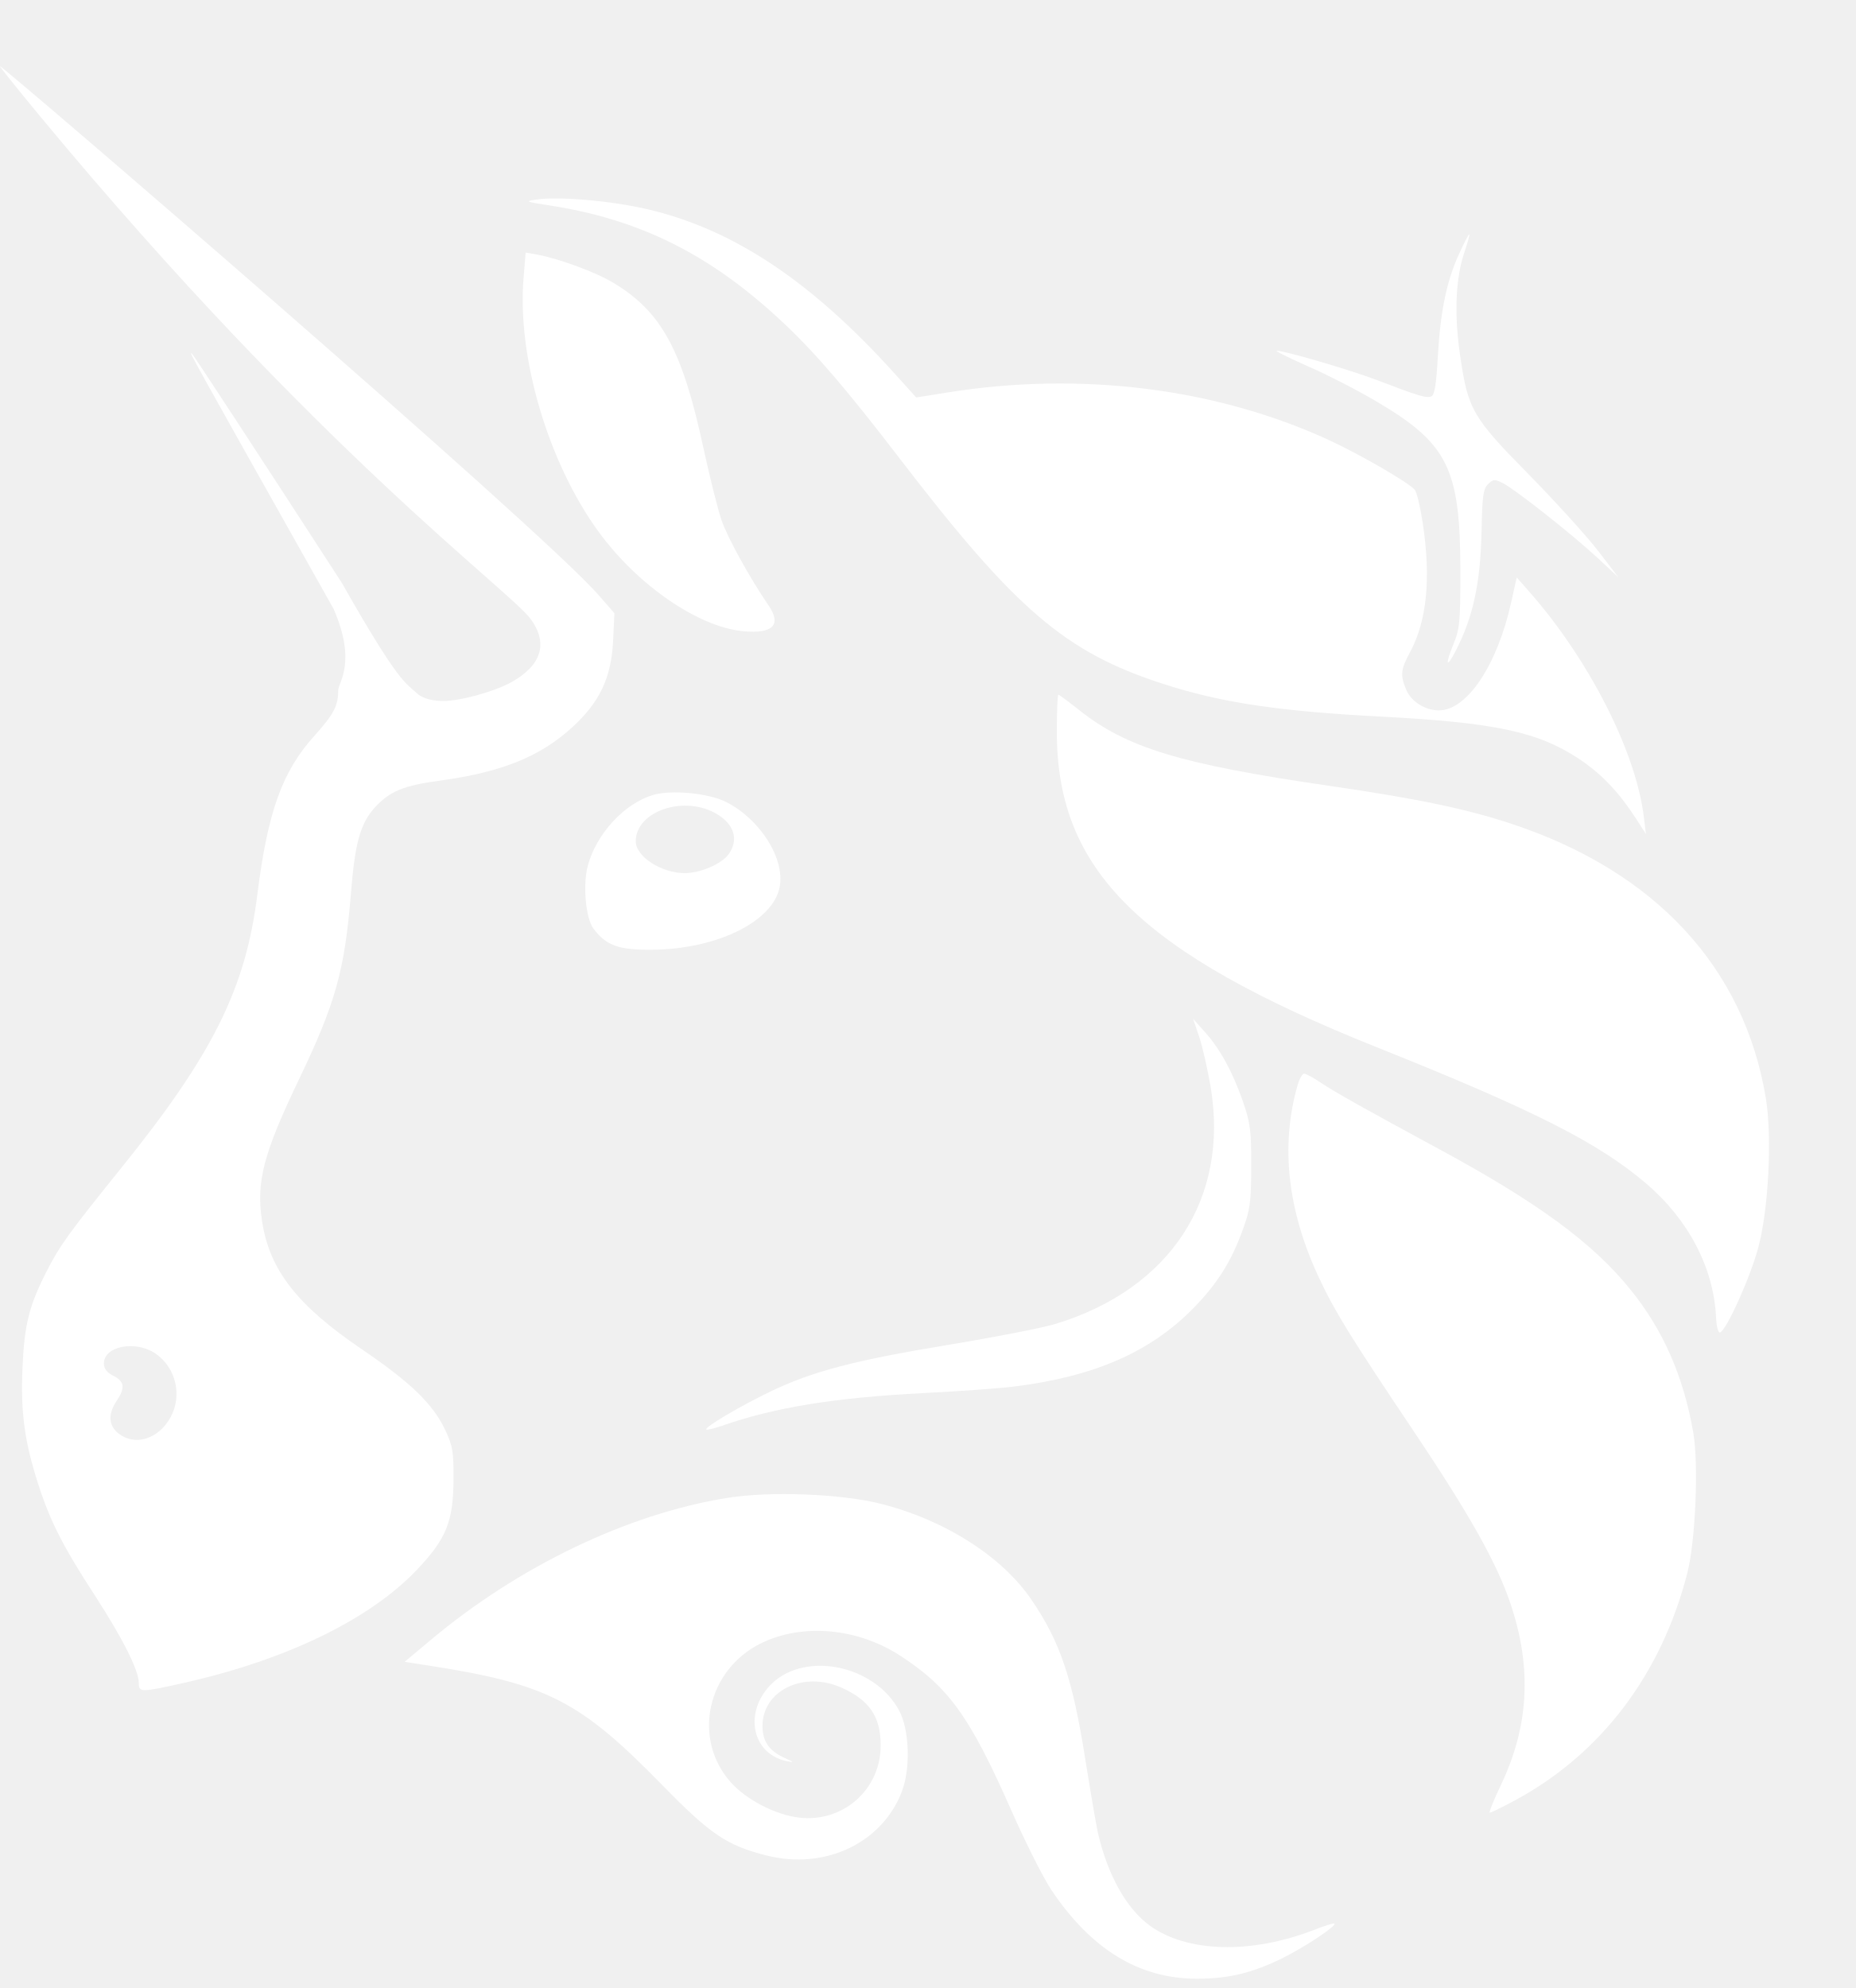
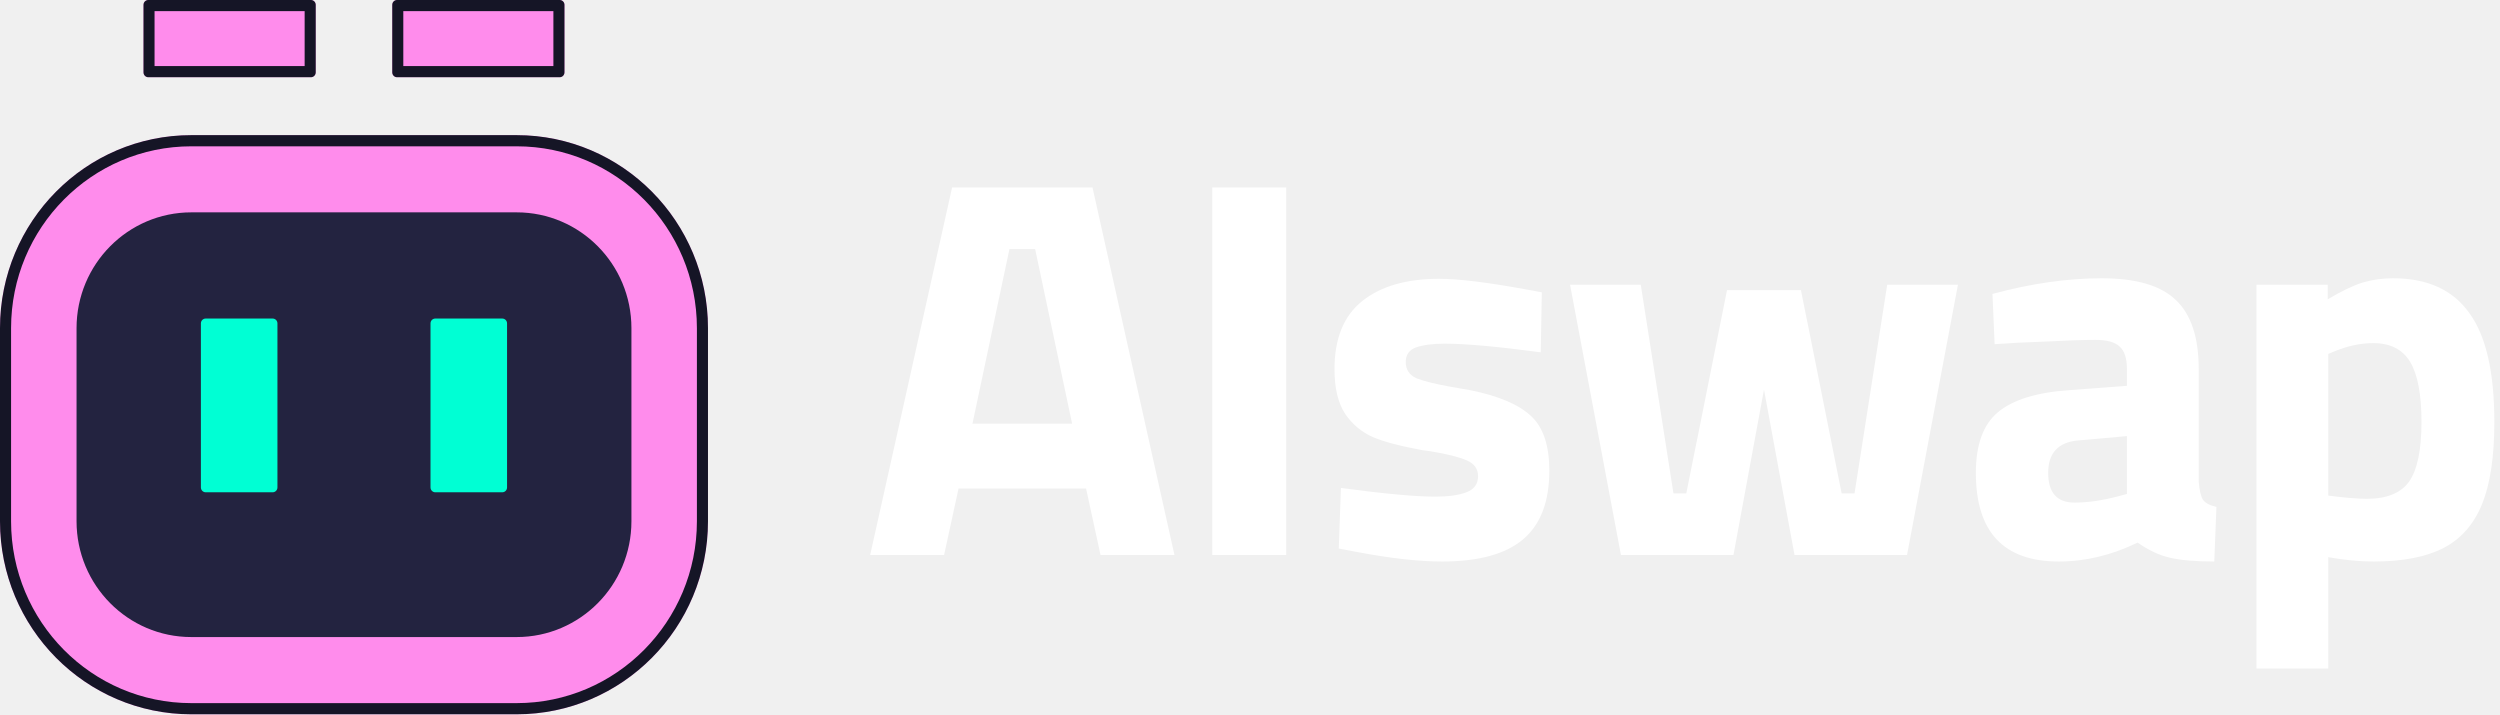
- <svg xmlns="http://www.w3.org/2000/svg" width="14" height="15" viewBox="0 0 14 15" fill="none">
-   <path d="M4.152 1.551C3.964 1.522 3.956 1.519 4.045 1.506C4.214 1.48 4.615 1.515 4.891 1.58C5.535 1.732 6.121 2.122 6.747 2.815L6.913 2.999L7.151 2.961C8.153 2.801 9.172 2.928 10.024 3.319C10.259 3.427 10.629 3.641 10.675 3.696C10.69 3.714 10.717 3.827 10.735 3.947C10.798 4.365 10.767 4.684 10.638 4.923C10.568 5.053 10.564 5.094 10.611 5.206C10.649 5.294 10.753 5.36 10.857 5.36C11.069 5.36 11.297 5.019 11.402 4.546L11.444 4.357L11.527 4.451C11.983 4.965 12.342 5.665 12.403 6.163L12.419 6.293L12.343 6.175C12.211 5.972 12.078 5.833 11.908 5.722C11.602 5.521 11.279 5.452 10.422 5.407C9.648 5.367 9.21 5.301 8.776 5.16C8.037 4.921 7.665 4.602 6.787 3.458C6.397 2.949 6.157 2.668 5.917 2.442C5.372 1.927 4.837 1.657 4.152 1.551Z" fill="white" />
-   <path d="M10.849 2.686C10.869 2.346 10.915 2.121 11.009 1.916C11.046 1.835 11.08 1.768 11.086 1.768C11.091 1.768 11.075 1.828 11.05 1.901C10.982 2.101 10.971 2.373 11.018 2.69C11.077 3.092 11.111 3.15 11.539 3.584C11.739 3.788 11.972 4.045 12.057 4.155L12.211 4.356L12.057 4.212C11.869 4.037 11.436 3.695 11.341 3.646C11.277 3.614 11.267 3.614 11.228 3.653C11.191 3.689 11.184 3.743 11.179 3.999C11.171 4.398 11.116 4.654 10.984 4.91C10.913 5.048 10.902 5.019 10.966 4.862C11.014 4.746 11.019 4.694 11.019 4.308C11.018 3.533 10.925 3.346 10.382 3.027C10.245 2.946 10.018 2.829 9.878 2.768C9.739 2.706 9.628 2.652 9.632 2.648C9.647 2.633 10.177 2.787 10.39 2.868C10.708 2.99 10.76 3.005 10.799 2.991C10.824 2.981 10.837 2.906 10.849 2.686Z" fill="white" />
-   <path d="M4.517 4.013C4.136 3.491 3.899 2.69 3.951 2.091L3.966 1.906L4.053 1.921C4.217 1.951 4.498 2.055 4.63 2.135C4.991 2.353 5.148 2.64 5.307 3.378C5.354 3.594 5.415 3.839 5.443 3.922C5.488 4.055 5.66 4.366 5.799 4.568C5.899 4.714 5.833 4.783 5.611 4.763C5.272 4.733 4.813 4.418 4.517 4.013Z" fill="white" />
-   <path d="M10.386 7.901C8.602 7.187 7.974 6.567 7.974 5.522C7.974 5.368 7.979 5.242 7.986 5.242C7.992 5.242 8.061 5.293 8.139 5.355C8.501 5.643 8.906 5.766 10.027 5.929C10.688 6.025 11.059 6.102 11.402 6.215C12.49 6.574 13.164 7.302 13.325 8.294C13.371 8.583 13.344 9.123 13.268 9.408C13.209 9.633 13.026 10.039 12.978 10.054C12.964 10.059 12.951 10.008 12.948 9.938C12.93 9.566 12.74 9.203 12.422 8.931C12.06 8.622 11.575 8.376 10.386 7.901Z" fill="white" />
-   <path d="M9.134 8.197C9.111 8.065 9.073 7.896 9.048 7.822L9.002 7.687L9.087 7.782C9.204 7.912 9.296 8.079 9.375 8.302C9.434 8.472 9.441 8.522 9.441 8.798C9.44 9.069 9.433 9.126 9.377 9.279C9.29 9.52 9.182 9.69 9.001 9.874C8.675 10.204 8.256 10.386 7.651 10.462C7.546 10.475 7.24 10.497 6.971 10.511C6.292 10.546 5.845 10.619 5.444 10.759C5.386 10.779 5.335 10.791 5.329 10.786C5.313 10.77 5.587 10.608 5.812 10.5C6.13 10.347 6.447 10.264 7.157 10.147C7.508 10.089 7.87 10.018 7.962 9.99C8.83 9.726 9.277 9.043 9.134 8.197Z" fill="white" />
-   <path d="M9.952 9.641C9.715 9.135 9.66 8.646 9.79 8.19C9.804 8.141 9.826 8.101 9.84 8.101C9.853 8.101 9.909 8.131 9.964 8.168C10.073 8.241 10.292 8.364 10.876 8.68C11.604 9.075 12.02 9.38 12.302 9.73C12.549 10.035 12.702 10.384 12.776 10.808C12.818 11.049 12.793 11.628 12.731 11.87C12.535 12.634 12.08 13.234 11.431 13.584C11.336 13.635 11.251 13.677 11.241 13.677C11.232 13.678 11.267 13.59 11.318 13.483C11.537 13.029 11.562 12.588 11.396 12.097C11.295 11.796 11.089 11.429 10.673 10.808C10.189 10.087 10.071 9.895 9.952 9.641Z" fill="white" />
-   <path d="M3.25 12.374C3.913 11.818 4.736 11.423 5.487 11.302C5.81 11.25 6.349 11.271 6.648 11.347C7.128 11.469 7.558 11.742 7.781 12.068C7.999 12.387 8.093 12.664 8.19 13.282C8.229 13.525 8.271 13.77 8.283 13.825C8.356 14.145 8.499 14.401 8.675 14.529C8.956 14.733 9.439 14.746 9.914 14.562C9.994 14.53 10.064 14.509 10.069 14.514C10.086 14.531 9.847 14.69 9.678 14.774C9.451 14.886 9.271 14.93 9.031 14.93C8.596 14.93 8.235 14.71 7.934 14.262C7.874 14.173 7.741 13.909 7.637 13.674C7.319 12.953 7.162 12.733 6.793 12.493C6.471 12.283 6.056 12.246 5.744 12.398C5.335 12.598 5.22 13.118 5.514 13.448C5.631 13.579 5.848 13.692 6.026 13.714C6.359 13.755 6.645 13.504 6.645 13.17C6.645 12.953 6.561 12.829 6.35 12.734C6.061 12.605 5.752 12.756 5.753 13.025C5.754 13.14 5.804 13.212 5.92 13.264C5.994 13.298 5.996 13.3 5.935 13.288C5.671 13.233 5.609 12.916 5.821 12.706C6.077 12.454 6.605 12.565 6.786 12.91C6.862 13.055 6.871 13.343 6.805 13.517C6.656 13.907 6.223 14.112 5.783 14C5.484 13.924 5.362 13.842 5.001 13.473C4.374 12.831 4.131 12.706 3.227 12.566L3.053 12.539L3.25 12.374Z" fill="white" />
-   <path fill-rule="evenodd" clip-rule="evenodd" d="M0.308 0.884C2.402 3.41 3.845 4.452 4.005 4.672C4.137 4.854 4.087 5.018 3.861 5.146C3.735 5.217 3.475 5.289 3.346 5.289C3.199 5.289 3.148 5.233 3.148 5.233C3.063 5.153 3.015 5.167 2.578 4.396C1.972 3.46 1.464 2.684 1.45 2.671C1.418 2.641 1.419 2.642 2.517 4.594C2.694 5.001 2.552 5.15 2.552 5.208C2.552 5.326 2.519 5.388 2.373 5.551C2.129 5.821 2.02 6.125 1.941 6.754C1.853 7.459 1.605 7.957 0.917 8.81C0.515 9.309 0.449 9.4 0.347 9.602C0.219 9.855 0.184 9.997 0.17 10.316C0.155 10.655 0.184 10.873 0.288 11.197C0.379 11.48 0.474 11.666 0.717 12.04C0.926 12.363 1.047 12.603 1.047 12.697C1.047 12.771 1.061 12.771 1.386 12.698C2.163 12.524 2.794 12.217 3.149 11.841C3.369 11.608 3.42 11.48 3.422 11.161C3.423 10.953 3.416 10.909 3.359 10.789C3.267 10.594 3.099 10.431 2.728 10.179C2.243 9.85 2.035 9.584 1.978 9.219C1.931 8.919 1.986 8.708 2.254 8.148C2.532 7.569 2.601 7.322 2.648 6.739C2.678 6.362 2.719 6.213 2.828 6.093C2.942 5.969 3.044 5.927 3.326 5.889C3.785 5.826 4.077 5.708 4.317 5.488C4.525 5.298 4.612 5.114 4.626 4.837L4.636 4.627L4.519 4.493C4.098 4.004 0.026 0.5 0 0.5C-0.005 0.5 0.133 0.673 0.308 0.884ZM1.284 10.699C1.379 10.531 1.328 10.316 1.169 10.21C1.018 10.111 0.784 10.158 0.784 10.287C0.784 10.327 0.806 10.356 0.856 10.381C0.94 10.424 0.946 10.472 0.88 10.57C0.813 10.67 0.819 10.757 0.895 10.817C1.018 10.912 1.192 10.86 1.284 10.699Z" fill="white" />
-   <path fill-rule="evenodd" clip-rule="evenodd" d="M4.925 5.999C4.71 6.064 4.501 6.291 4.436 6.529C4.396 6.674 4.419 6.929 4.478 7.007C4.574 7.134 4.666 7.168 4.917 7.166C5.407 7.163 5.833 6.954 5.883 6.692C5.923 6.478 5.736 6.181 5.478 6.051C5.345 5.984 5.062 5.957 4.925 5.999ZM5.499 6.444C5.574 6.337 5.541 6.222 5.412 6.144C5.168 5.995 4.797 6.118 4.797 6.348C4.797 6.463 4.99 6.588 5.167 6.588C5.285 6.588 5.446 6.518 5.499 6.444Z" fill="white" />
+ <svg xmlns="http://www.w3.org/2000/svg" width="84" height="24" viewBox="0 0 84 24" fill="none">
+   <path d="M13.18 0.162C13.18 0.073 13.252 0 13.34 0H18.805C18.894 0 18.966 0.073 18.966 0.162V2.432C18.966 2.522 18.894 2.595 18.805 2.595H13.34C13.252 2.595 13.18 2.522 13.18 2.432V0.162Z" fill="#FF8CEC" />
+   <path d="M6.429 4.541C2.878 4.541 0 7.445 0 11.027V17.514C0 21.096 2.878 24 6.429 24H17.358C20.909 24 23.788 21.096 23.788 17.514V11.027C23.788 7.445 20.909 4.541 17.358 4.541H6.429Z" fill="#FF8CEC" />
+   <path d="M4.983 0C4.894 0 4.822 0.073 4.822 0.162V2.432C4.822 2.522 4.894 2.595 4.983 2.595H10.447C10.536 2.595 10.608 2.522 10.608 2.432V0.162C10.608 0.073 10.536 0 10.447 0H4.983Z" fill="#FF8CEC" />
+   <path fill-rule="evenodd" clip-rule="evenodd" d="M13.551 0.375V2.22H18.594V0.375H13.551ZM6.429 4.916C3.084 4.916 0.372 7.652 0.372 11.027V17.514C0.372 20.889 3.084 23.625 6.429 23.625H17.358C20.704 23.625 23.416 20.889 23.416 17.514V11.027C23.416 7.652 20.704 4.916 17.358 4.916H6.429ZM5.193 0.375V2.22H10.236V0.375H5.193ZM13.18 0.162C13.18 0.073 13.252 0 13.34 0H18.805C18.894 0 18.966 0.073 18.966 0.162V2.432C18.966 2.522 18.894 2.595 18.805 2.595H13.34C13.252 2.595 13.18 2.522 13.18 2.432V0.162ZM6.429 4.541C2.878 4.541 0 7.445 0 11.027V17.514C0 21.096 2.878 24 6.429 24H17.358C20.909 24 23.788 21.096 23.788 17.514V11.027C23.788 7.445 20.909 4.541 17.358 4.541H6.429ZM4.822 0.162C4.822 0.073 4.894 0 4.983 0H10.447C10.536 0 10.608 0.073 10.608 0.162V2.432C10.608 2.522 10.536 2.595 10.447 2.595H4.983C4.894 2.595 4.822 2.522 4.822 2.432V0.162Z" fill="#151526" />
+   <path d="M6.429 7.135H17.359C19.489 7.135 21.216 8.878 21.216 11.027V17.514C21.216 19.663 19.489 21.405 17.359 21.405H6.429C4.299 21.405 2.572 19.663 2.572 17.514V11.027C2.572 8.878 4.299 7.135 6.429 7.135Z" fill="#232340" />
+   <path d="M36.492 16.415H32.207L31.721 18.649H29.237L31.991 6.298H36.708L39.462 18.649H36.978L36.492 16.415ZM34.781 8.369H33.917L32.675 14.235H36.023L34.781 8.369Z" fill="white" />
+   <path d="M40.732 6.298H43.216V18.649H40.732V6.298Z" fill="white" />
+   <path d="M48.457 18.867C47.665 18.867 46.699 18.758 45.559 18.54L44.983 18.431L45.055 16.396C46.507 16.59 47.563 16.687 48.223 16.687C48.667 16.687 49.015 16.639 49.267 16.542C49.531 16.445 49.663 16.263 49.663 15.997C49.663 15.755 49.537 15.579 49.285 15.47C49.045 15.361 48.637 15.258 48.061 15.162C47.845 15.137 47.695 15.113 47.611 15.089C47.011 14.98 46.519 14.847 46.135 14.689C45.751 14.52 45.439 14.259 45.199 13.908C44.959 13.545 44.839 13.043 44.839 12.401C44.839 11.372 45.151 10.609 45.775 10.112C46.399 9.616 47.257 9.368 48.349 9.368C48.997 9.368 49.951 9.483 51.211 9.713L51.805 9.822L51.769 11.838C50.317 11.644 49.243 11.547 48.547 11.547C48.139 11.547 47.815 11.59 47.575 11.674C47.347 11.759 47.233 11.923 47.233 12.165C47.233 12.419 47.353 12.601 47.593 12.71C47.833 12.806 48.223 12.903 48.763 13L49.393 13.109C50.353 13.303 51.037 13.594 51.445 13.981C51.853 14.356 52.057 14.968 52.057 15.815C52.057 16.857 51.763 17.625 51.175 18.122C50.587 18.618 49.681 18.867 48.457 18.867Z" fill="white" />
+   <path d="M52.754 9.568H55.13L56.228 16.578H56.66L58.028 9.749H60.512L61.88 16.578H62.312L63.41 9.568H65.787L64.076 18.649H60.296L59.27 13.091L58.244 18.649H54.464L52.754 9.568Z" fill="white" />
+   <path d="M69.179 18.867C67.319 18.867 66.389 17.874 66.389 15.888C66.389 14.944 66.635 14.265 67.127 13.854C67.631 13.43 68.435 13.182 69.539 13.109L71.465 12.964V12.401C71.465 12.038 71.381 11.783 71.213 11.638C71.057 11.493 70.787 11.42 70.403 11.42C70.007 11.42 69.461 11.438 68.765 11.475C68.069 11.499 67.487 11.529 67.019 11.565L66.947 9.876C68.243 9.525 69.467 9.35 70.619 9.35C71.771 9.35 72.599 9.592 73.103 10.076C73.62 10.56 73.877 11.335 73.877 12.401V16.179C73.901 16.481 73.95 16.687 74.022 16.796C74.106 16.905 74.256 16.984 74.472 17.032L74.4 18.867C73.775 18.867 73.278 18.824 72.906 18.739C72.545 18.655 72.185 18.485 71.825 18.231C70.949 18.655 70.067 18.867 69.179 18.867ZM69.701 16.887C70.157 16.887 70.655 16.814 71.195 16.669L71.465 16.596V14.653L69.827 14.798C69.155 14.859 68.819 15.222 68.819 15.888C68.819 16.554 69.113 16.887 69.701 16.887Z" fill="white" />
+   <path d="M75.817 9.568H78.211V10.058C78.679 9.779 79.069 9.592 79.381 9.495C79.705 9.398 80.047 9.35 80.407 9.35C81.559 9.35 82.412 9.737 82.964 10.512C83.528 11.275 83.81 12.498 83.81 14.181C83.81 15.343 83.672 16.263 83.396 16.941C83.12 17.619 82.688 18.11 82.1 18.413C81.511 18.715 80.731 18.867 79.759 18.867C79.279 18.867 78.769 18.818 78.229 18.721V22.463H75.817V9.568ZM79.525 16.76C80.197 16.76 80.671 16.566 80.948 16.179C81.224 15.779 81.362 15.113 81.362 14.181C81.362 13.261 81.236 12.588 80.984 12.165C80.731 11.741 80.317 11.529 79.741 11.529C79.321 11.529 78.889 11.62 78.445 11.802L78.229 11.892V16.651C78.769 16.723 79.201 16.76 79.525 16.76Z" fill="white" />
+   <path d="M6.911 10.703C6.822 10.703 6.75 10.775 6.75 10.865V16.378C6.75 16.468 6.822 16.541 6.911 16.541H9.161C9.25 16.541 9.322 16.468 9.322 16.378V10.865C9.322 10.775 9.25 10.703 9.161 10.703H6.911Z" fill="#00FFD4" />
+   <path d="M14.626 10.703C14.537 10.703 14.465 10.775 14.465 10.865V16.378C14.465 16.468 14.537 16.541 14.626 16.541H16.876C16.965 16.541 17.037 16.468 17.037 16.378V10.865C17.037 10.775 16.965 10.703 16.876 10.703H14.626Z" fill="#00FFD4" />
</svg>
